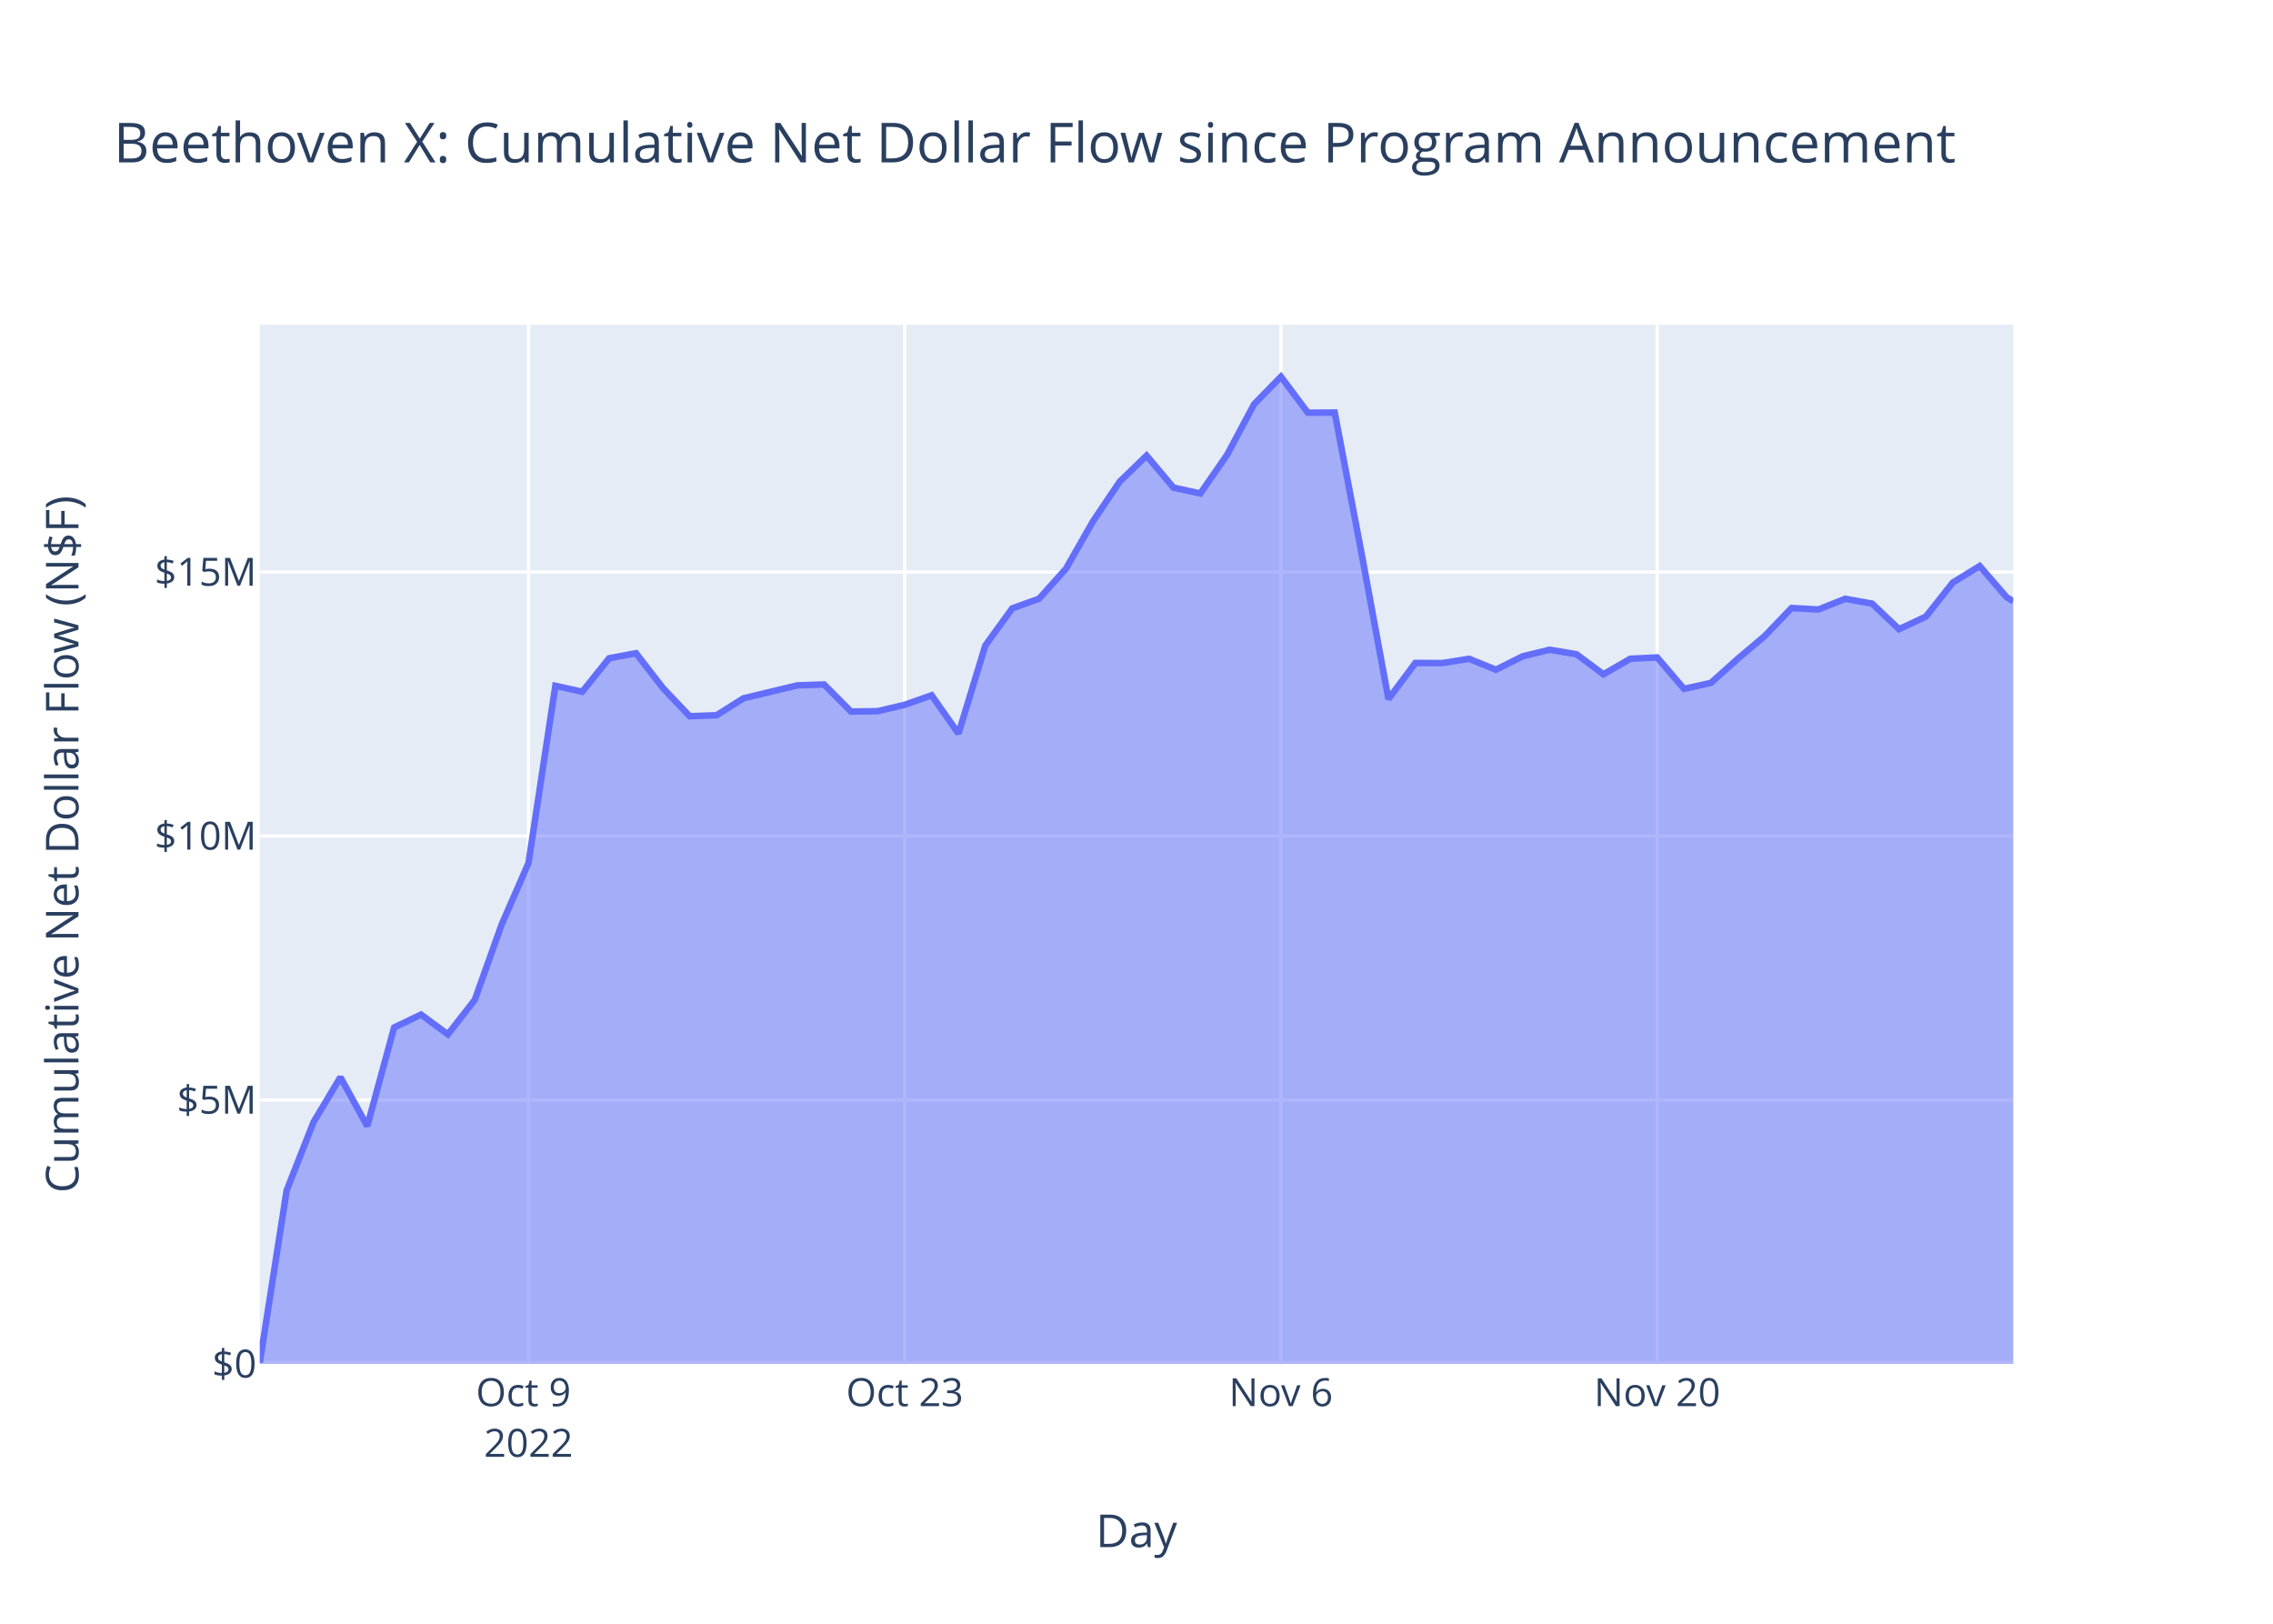
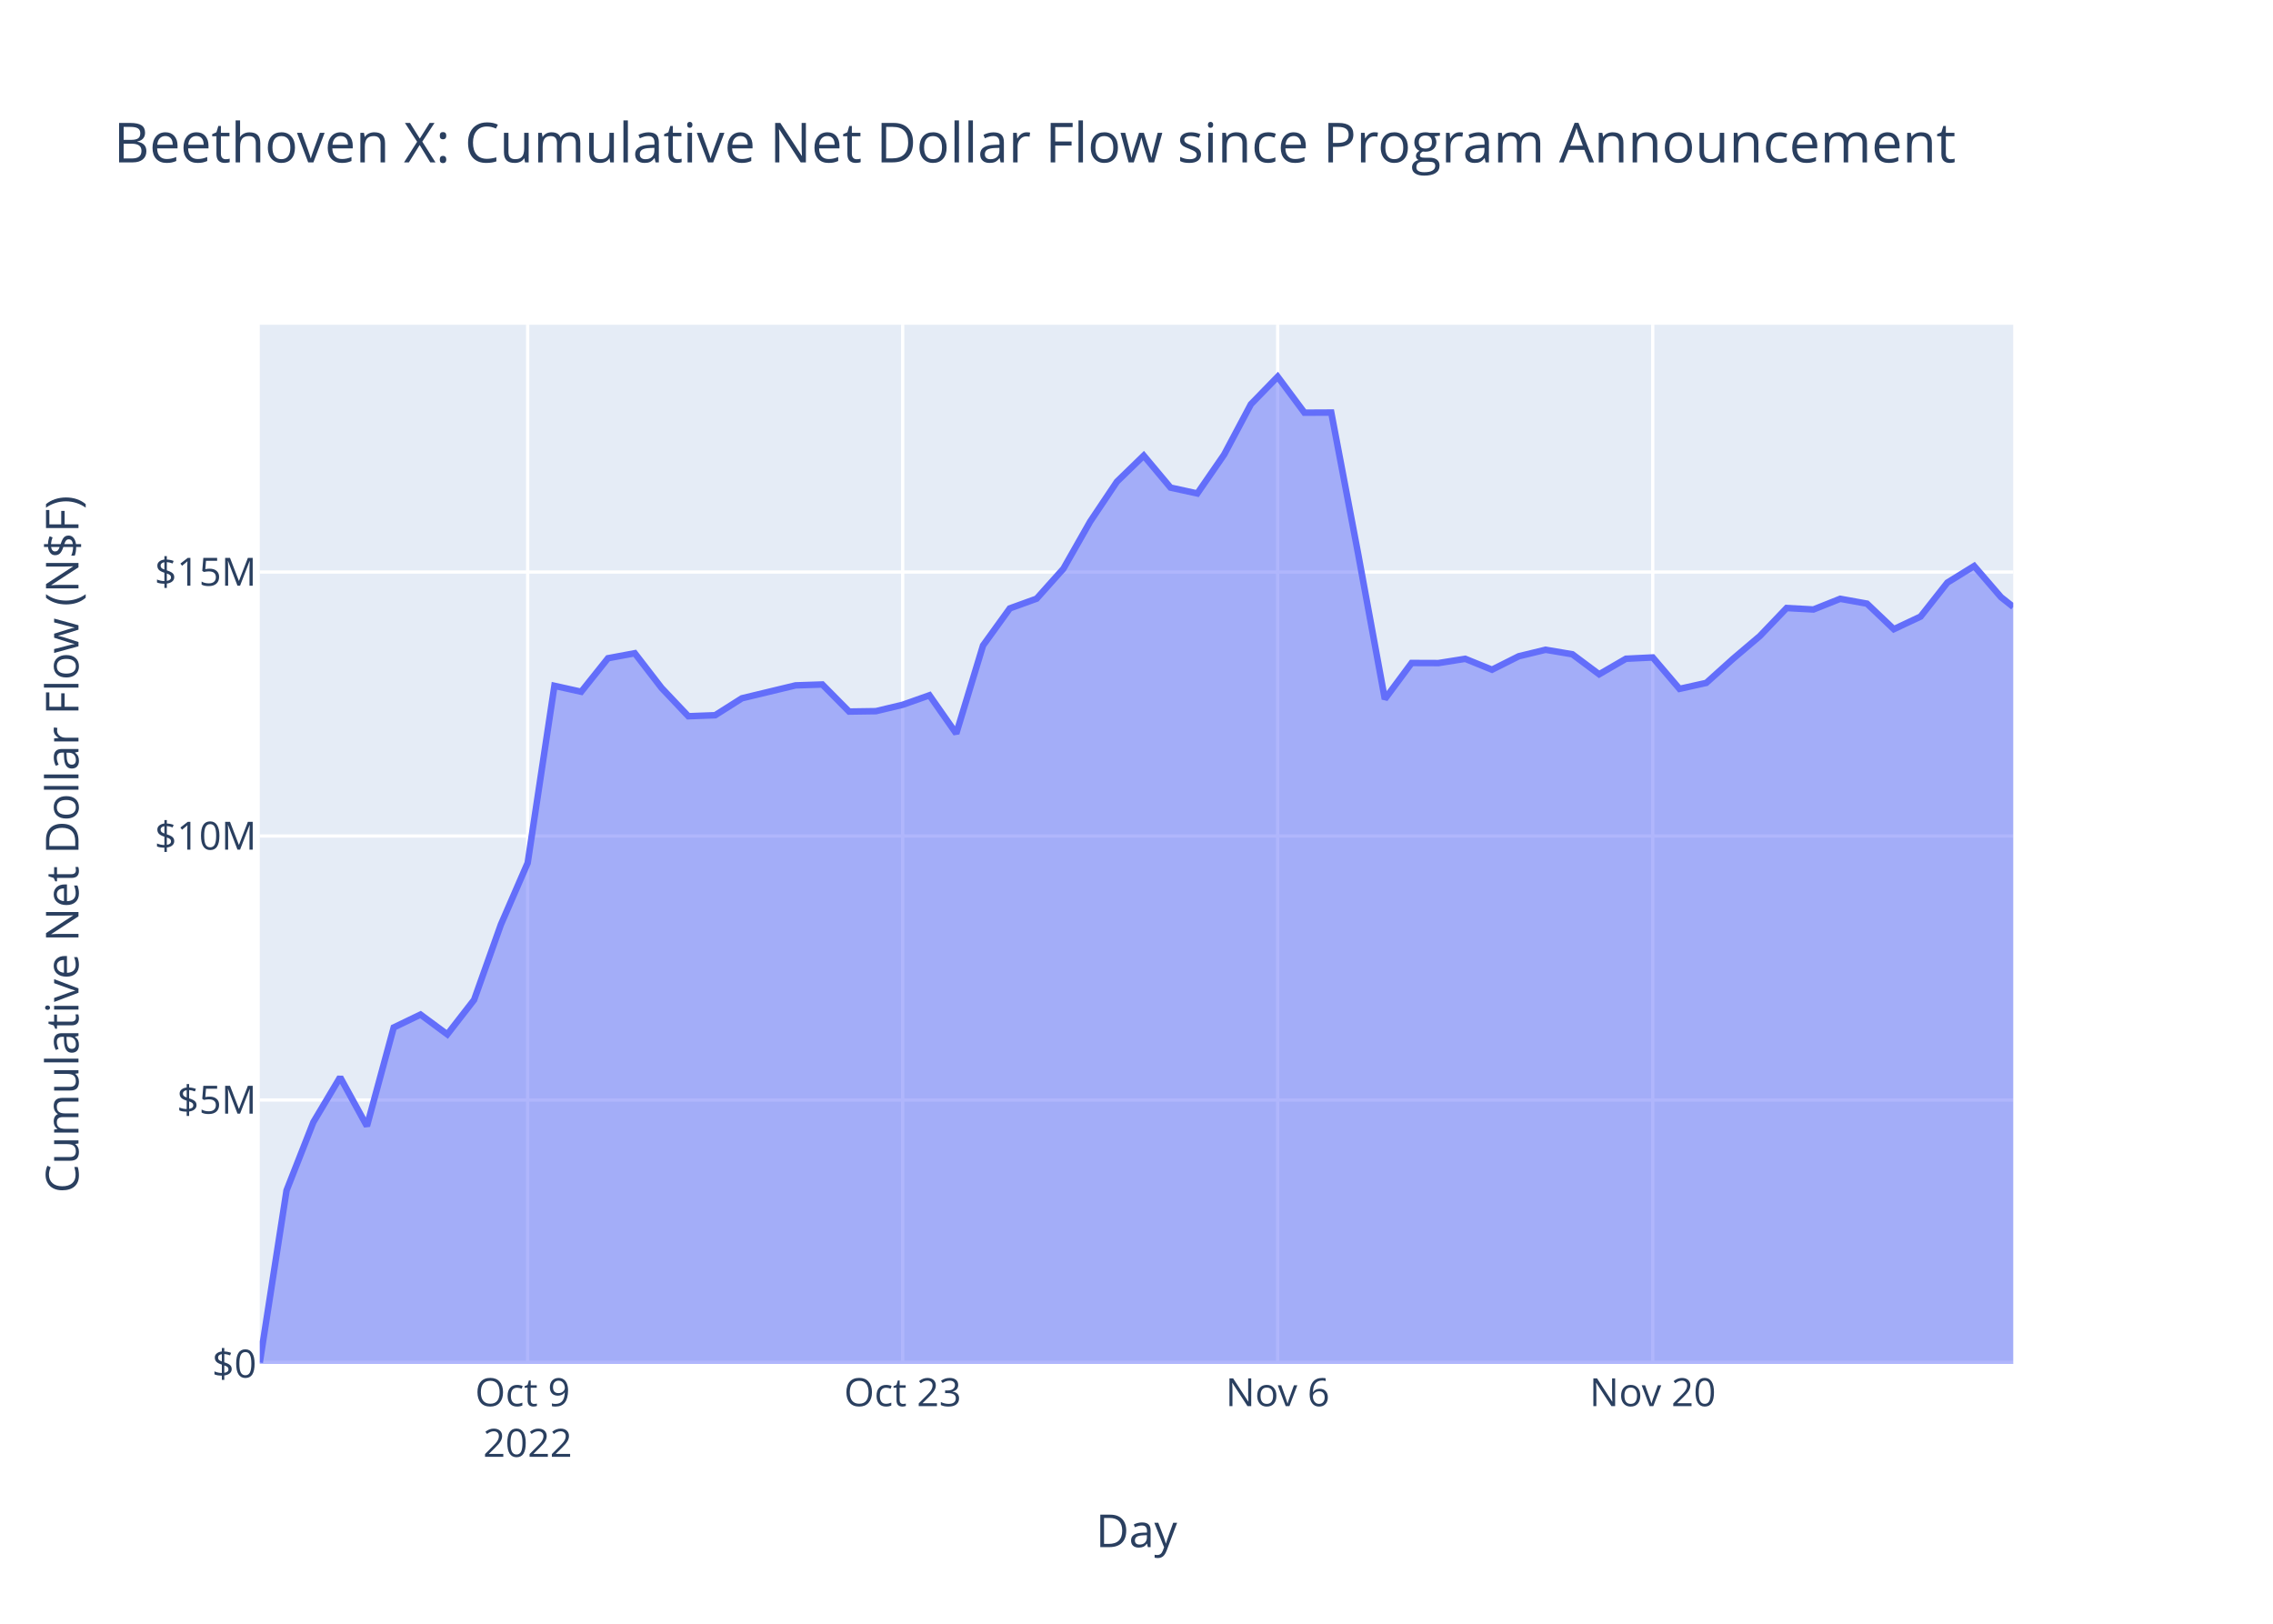
<svg xmlns="http://www.w3.org/2000/svg" class="main-svg" width="700" height="500" style="" viewBox="0 0 700 500">
  <rect x="0" y="0" width="700" height="500" style="fill: rgb(255, 255, 255); fill-opacity: 1;" />
-   <defs id="defs-3893cb">
+   <defs id="defs-e1b38c">
    <g class="clips">
-       <clipPath id="clip3893cbxyplot" class="plotclip">
+       <clipPath id="clipe1b38cxyplot" class="plotclip">
        <rect width="540" height="320" />
      </clipPath>
-       <clipPath class="axesclip" id="clip3893cbx">
+       <clipPath class="axesclip" id="clipe1b38cx">
        <rect x="80" y="0" width="540" height="500" />
      </clipPath>
-       <clipPath class="axesclip" id="clip3893cby">
+       <clipPath class="axesclip" id="clipe1b38cy">
        <rect x="0" y="100" width="700" height="320" />
      </clipPath>
-       <clipPath class="axesclip" id="clip3893cbxy">
+       <clipPath class="axesclip" id="clipe1b38cxy">
        <rect x="80" y="100" width="540" height="320" />
      </clipPath>
    </g>
    <g class="gradients" />
    <g class="patterns" />
  </defs>
  <g class="bglayer">
    <rect class="bg" x="80" y="100" width="540" height="320" style="fill: rgb(229, 236, 246); fill-opacity: 1; stroke-width: 0;" />
  </g>
  <g class="layer-below">
    <g class="imagelayer" />
    <g class="shapelayer" />
  </g>
  <g class="cartesianlayer">
    <g class="subplot xy">
      <g class="layer-subplot">
        <g class="shapelayer" />
        <g class="imagelayer" />
      </g>
      <g class="minor-gridlayer">
        <g class="x" />
        <g class="y" />
      </g>
      <g class="gridlayer">
        <g class="x">
-           <path class="xgrid crisp" transform="translate(162.76,0)" d="M0,100v320" style="stroke: rgb(255, 255, 255); stroke-opacity: 1; stroke-width: 1px;" />
-           <path class="xgrid crisp" transform="translate(278.62,0)" d="M0,100v320" style="stroke: rgb(255, 255, 255); stroke-opacity: 1; stroke-width: 1px;" />
-           <path class="xgrid crisp" transform="translate(394.48,0)" d="M0,100v320" style="stroke: rgb(255, 255, 255); stroke-opacity: 1; stroke-width: 1px;" />
-           <path class="xgrid crisp" transform="translate(510.35,0)" d="M0,100v320" style="stroke: rgb(255, 255, 255); stroke-opacity: 1; stroke-width: 1px;" />
+           <path class="xgrid crisp" transform="translate(162.5,0)" d="M0,100v320" style="stroke: rgb(255, 255, 255); stroke-opacity: 1; stroke-width: 1px;" />
+           <path class="xgrid crisp" transform="translate(277.99,0)" d="M0,100v320" style="stroke: rgb(255, 255, 255); stroke-opacity: 1; stroke-width: 1px;" />
+           <path class="xgrid crisp" transform="translate(393.48,0)" d="M0,100v320" style="stroke: rgb(255, 255, 255); stroke-opacity: 1; stroke-width: 1px;" />
+           <path class="xgrid crisp" transform="translate(508.98,0)" d="M0,100v320" style="stroke: rgb(255, 255, 255); stroke-opacity: 1; stroke-width: 1px;" />
        </g>
        <g class="y">
          <path class="ygrid crisp" transform="translate(0,338.72)" d="M80,0h540" style="stroke: rgb(255, 255, 255); stroke-opacity: 1; stroke-width: 1px;" />
          <path class="ygrid crisp" transform="translate(0,257.43)" d="M80,0h540" style="stroke: rgb(255, 255, 255); stroke-opacity: 1; stroke-width: 1px;" />
          <path class="ygrid crisp" transform="translate(0,176.15)" d="M80,0h540" style="stroke: rgb(255, 255, 255); stroke-opacity: 1; stroke-width: 1px;" />
        </g>
      </g>
      <g class="zerolinelayer">
        <path class="yzl zl crisp" transform="translate(0,420)" d="M80,0h540" style="stroke: rgb(255, 255, 255); stroke-opacity: 1; stroke-width: 2px;" />
      </g>
      <path class="xlines-below" />
      <path class="ylines-below" />
      <g class="overlines-below" />
      <g class="xaxislayer-below" />
      <g class="yaxislayer-below" />
      <g class="overaxes-below" />
-       <g class="plot" transform="translate(80,100)" clip-path="url(#clip3893cbxyplot)">
+       <g class="plot" transform="translate(80,100)" clip-path="url(#clipe1b38cxyplot)">
        <g class="scatterlayer mlayer">
-           <g class="trace scatter trace59aa47" style="stroke-miterlimit: 2;">
+           <g class="trace scatter tracefbd509" style="stroke-miterlimit: 2;">
            <g class="fills">
              <g>
-                 <path class="js-fill" d="M540,320L0,320L0,319.56L8.28,266.55L16.55,245.55L24.83,231.71L33.1,246.75L41.38,216.39L49.66,212.42L57.93,218.51L66.21,207.89L74.48,184.72L82.76,165.73L91.03,111.18L99.31,113.01L107.59,102.69L115.86,101.15L124.14,111.84L132.41,120.55L140.69,120.24L148.97,115.02L165.52,111.05L173.79,110.77L182.07,119.11L190.35,118.99L198.62,117.02L206.9,114.1L215.17,125.88L223.45,98.76L231.73,87.34L240,84.35L248.28,75.12L256.55,60.6L264.83,48.3L273.1,40.3L281.38,50.15L289.66,51.95L297.93,40L306.21,24.48L314.48,16L322.76,27.08L331.04,27.04L339.31,70.4L347.59,115.26L355.86,104.15L364.14,104.18L372.42,102.87L380.69,106.22L388.97,102.08L397.24,100.08L405.52,101.47L413.79,107.63L422.07,102.85L430.35,102.45L438.62,112.12L446.9,110.28L455.17,102.86L463.45,95.86L471.73,87.23L480,87.68L488.28,84.39L496.55,85.88L504.83,93.74L513.11,89.86L521.38,79.4L529.66,74.3L537.93,83.87L540,85.15" style="fill: rgb(99, 110, 250); fill-opacity: 0.5; stroke-width: 0;" />
+                 <path class="js-fill" d="M540,320L0,320L0,319.56L8.25,266.55L16.5,245.55L24.75,231.71L33,246.75L41.25,216.39L49.5,212.42L57.75,218.51L66,207.89L74.25,184.72L82.5,165.73L90.74,111.18L98.99,113.01L107.24,102.69L115.49,101.15L123.74,111.84L131.99,120.55L140.24,120.24L148.49,115.02L164.99,111.05L173.24,110.77L181.49,119.11L189.74,118.99L197.99,117.02L206.24,114.1L214.49,125.88L222.74,98.76L230.99,87.34L239.24,84.35L247.49,75.12L255.74,60.6L263.99,48.3L272.23,40.3L280.48,50.15L288.73,51.95L296.98,40L305.23,24.48L313.48,16L321.73,27.08L329.98,27.04L338.23,70.4L346.48,115.26L354.73,104.15L362.98,104.18L371.23,102.87L379.48,106.22L387.73,102.08L395.98,100.08L404.23,101.47L412.48,107.63L420.73,102.85L428.98,102.45L437.23,112.12L445.48,110.28L453.72,102.86L461.97,95.86L470.22,87.23L478.47,87.68L486.72,84.39L494.97,85.88L503.22,93.74L511.47,89.86L519.72,79.4L527.97,74.3L536.22,83.87L540,86.87" style="fill: rgb(99, 110, 250); fill-opacity: 0.5; stroke-width: 0;" />
              </g>
            </g>
            <g class="errorbars" />
            <g class="lines">
-               <path class="js-line" d="M0,319.56L8.28,266.55L16.55,245.55L24.83,231.71L33.1,246.75L41.38,216.39L49.66,212.42L57.93,218.51L66.21,207.89L74.48,184.72L82.76,165.73L91.03,111.18L99.31,113.01L107.59,102.69L115.86,101.15L124.14,111.84L132.41,120.55L140.69,120.24L148.97,115.02L165.52,111.05L173.79,110.77L182.07,119.11L190.35,118.99L198.62,117.02L206.9,114.1L215.17,125.88L223.45,98.76L231.73,87.34L240,84.35L248.28,75.12L256.55,60.6L264.83,48.3L273.1,40.3L281.38,50.15L289.66,51.95L297.93,40L306.21,24.48L314.48,16L322.76,27.08L331.04,27.04L339.31,70.4L347.59,115.26L355.86,104.15L364.14,104.18L372.42,102.87L380.69,106.22L388.97,102.08L397.24,100.08L405.52,101.47L413.79,107.63L422.07,102.85L430.35,102.45L438.62,112.12L446.9,110.28L455.17,102.86L463.45,95.86L471.73,87.23L480,87.68L488.28,84.39L496.55,85.88L504.83,93.74L513.11,89.86L521.38,79.4L529.66,74.3L537.93,83.87L540,85.15" style="vector-effect: non-scaling-stroke; fill: none; stroke: rgb(99, 110, 250); stroke-opacity: 1; stroke-width: 2px; opacity: 1;" />
+               <path class="js-line" d="M0,319.56L8.25,266.55L16.5,245.55L24.75,231.71L33,246.75L41.25,216.39L49.5,212.42L57.75,218.51L66,207.89L74.25,184.72L82.5,165.73L90.74,111.18L98.99,113.01L107.24,102.69L115.49,101.15L123.74,111.84L131.99,120.55L140.24,120.24L148.49,115.02L164.99,111.05L173.24,110.77L181.49,119.11L189.74,118.99L197.99,117.02L206.24,114.1L214.49,125.88L222.74,98.76L230.99,87.34L239.24,84.35L247.49,75.12L255.74,60.6L263.99,48.3L272.23,40.3L280.48,50.15L288.73,51.95L296.98,40L305.23,24.48L313.48,16L321.73,27.08L329.98,27.04L338.23,70.4L346.48,115.26L354.73,104.15L362.98,104.18L371.23,102.87L379.48,106.22L387.73,102.08L395.98,100.08L404.23,101.47L412.48,107.63L420.73,102.85L428.98,102.45L437.23,112.12L445.48,110.28L453.72,102.86L461.97,95.86L470.22,87.23L478.47,87.68L486.72,84.39L494.97,85.88L503.22,93.74L511.47,89.86L519.72,79.4L527.97,74.3L536.22,83.87L540,86.87" style="vector-effect: non-scaling-stroke; fill: none; stroke: rgb(99, 110, 250); stroke-opacity: 1; stroke-width: 2px; opacity: 1;" />
            </g>
            <g class="points" />
            <g class="text" />
          </g>
        </g>
      </g>
      <g class="overplot" />
      <path class="xlines-above crisp" d="M0,0" style="fill: none;" />
      <path class="ylines-above crisp" d="M0,0" style="fill: none;" />
      <g class="overlines-above" />
      <g class="xaxislayer-above">
        <g class="xtick">
-           <text text-anchor="middle" x="0" y="433" transform="translate(162.76,0)" style="font-family: 'Open Sans', verdana, arial, sans-serif; font-size: 12px; fill: rgb(42, 63, 95); fill-opacity: 1; white-space: pre; opacity: 1;">
+           <text text-anchor="middle" x="0" y="433" transform="translate(162.5,0)" style="font-family: 'Open Sans', verdana, arial, sans-serif; font-size: 12px; fill: rgb(42, 63, 95); fill-opacity: 1; white-space: pre; opacity: 1;">
            <tspan class="line" dy="0em" x="0" y="433">Oct 9</tspan>
            <tspan class="line" dy="1.3em" x="0" y="433">2022</tspan>
          </text>
        </g>
        <g class="xtick">
-           <text text-anchor="middle" x="0" y="433" style="font-family: 'Open Sans', verdana, arial, sans-serif; font-size: 12px; fill: rgb(42, 63, 95); fill-opacity: 1; white-space: pre; opacity: 1;" transform="translate(278.62,0)">Oct 23</text>
+           <text text-anchor="middle" x="0" y="433" style="font-family: 'Open Sans', verdana, arial, sans-serif; font-size: 12px; fill: rgb(42, 63, 95); fill-opacity: 1; white-space: pre; opacity: 1;" transform="translate(277.99,0)">Oct 23</text>
        </g>
        <g class="xtick">
-           <text text-anchor="middle" x="0" y="433" style="font-family: 'Open Sans', verdana, arial, sans-serif; font-size: 12px; fill: rgb(42, 63, 95); fill-opacity: 1; white-space: pre; opacity: 1;" transform="translate(394.48,0)">Nov 6</text>
+           <text text-anchor="middle" x="0" y="433" style="font-family: 'Open Sans', verdana, arial, sans-serif; font-size: 12px; fill: rgb(42, 63, 95); fill-opacity: 1; white-space: pre; opacity: 1;" transform="translate(393.48,0)">Nov 6</text>
        </g>
        <g class="xtick">
-           <text text-anchor="middle" x="0" y="433" style="font-family: 'Open Sans', verdana, arial, sans-serif; font-size: 12px; fill: rgb(42, 63, 95); fill-opacity: 1; white-space: pre; opacity: 1;" transform="translate(510.35,0)">Nov 20</text>
+           <text text-anchor="middle" x="0" y="433" style="font-family: 'Open Sans', verdana, arial, sans-serif; font-size: 12px; fill: rgb(42, 63, 95); fill-opacity: 1; white-space: pre; opacity: 1;" transform="translate(508.98,0)">Nov 20</text>
        </g>
      </g>
      <g class="yaxislayer-above">
        <g class="ytick">
          <text text-anchor="end" x="79" y="4.2" transform="translate(0,420)" style="font-family: 'Open Sans', verdana, arial, sans-serif; font-size: 12px; fill: rgb(42, 63, 95); fill-opacity: 1; white-space: pre; opacity: 1;">$0</text>
        </g>
        <g class="ytick">
          <text text-anchor="end" x="79" y="4.2" style="font-family: 'Open Sans', verdana, arial, sans-serif; font-size: 12px; fill: rgb(42, 63, 95); fill-opacity: 1; white-space: pre; opacity: 1;" transform="translate(0,338.72)">$5M</text>
        </g>
        <g class="ytick">
          <text text-anchor="end" x="79" y="4.2" style="font-family: 'Open Sans', verdana, arial, sans-serif; font-size: 12px; fill: rgb(42, 63, 95); fill-opacity: 1; white-space: pre; opacity: 1;" transform="translate(0,257.43)">$10M</text>
        </g>
        <g class="ytick">
          <text text-anchor="end" x="79" y="4.2" style="font-family: 'Open Sans', verdana, arial, sans-serif; font-size: 12px; fill: rgb(42, 63, 95); fill-opacity: 1; white-space: pre; opacity: 1;" transform="translate(0,176.15)">$15M</text>
        </g>
      </g>
      <g class="overaxes-above" />
    </g>
  </g>
  <g class="polarlayer" />
  <g class="smithlayer" />
  <g class="ternarylayer" />
  <g class="geolayer" />
  <g class="funnelarealayer" />
  <g class="pielayer" />
  <g class="iciclelayer" />
  <g class="treemaplayer" />
  <g class="sunburstlayer" />
  <g class="glimages" />
-   <defs id="topdefs-3893cb">
+   <defs id="topdefs-e1b38c">
    <g class="clips" />
  </defs>
  <g class="layer-above">
    <g class="imagelayer" />
    <g class="shapelayer" />
  </g>
  <g class="infolayer">
    <g class="g-gtitle">
      <text class="gtitle" x="35" y="50" text-anchor="start" dy="0em" style="font-family: 'Open Sans', verdana, arial, sans-serif; font-size: 17px; fill: rgb(42, 63, 95); opacity: 1; font-weight: normal; white-space: pre;">Beethoven X: Cumulative Net Dollar Flow since Program Announcement</text>
    </g>
    <g class="g-xtitle">
      <text class="xtitle" x="350" y="476.409" text-anchor="middle" style="font-family: 'Open Sans', verdana, arial, sans-serif; font-size: 14px; fill: rgb(42, 63, 95); opacity: 1; font-weight: normal; white-space: pre;">Day</text>
    </g>
    <g class="g-ytitle">
      <text class="ytitle" transform="rotate(-90,24.16875,260)" x="24.169" y="260" text-anchor="middle" style="font-family: 'Open Sans', verdana, arial, sans-serif; font-size: 14px; fill: rgb(42, 63, 95); opacity: 1; font-weight: normal; white-space: pre;">Cumulative Net Dollar Flow (N$F)</text>
    </g>
  </g>
</svg>
